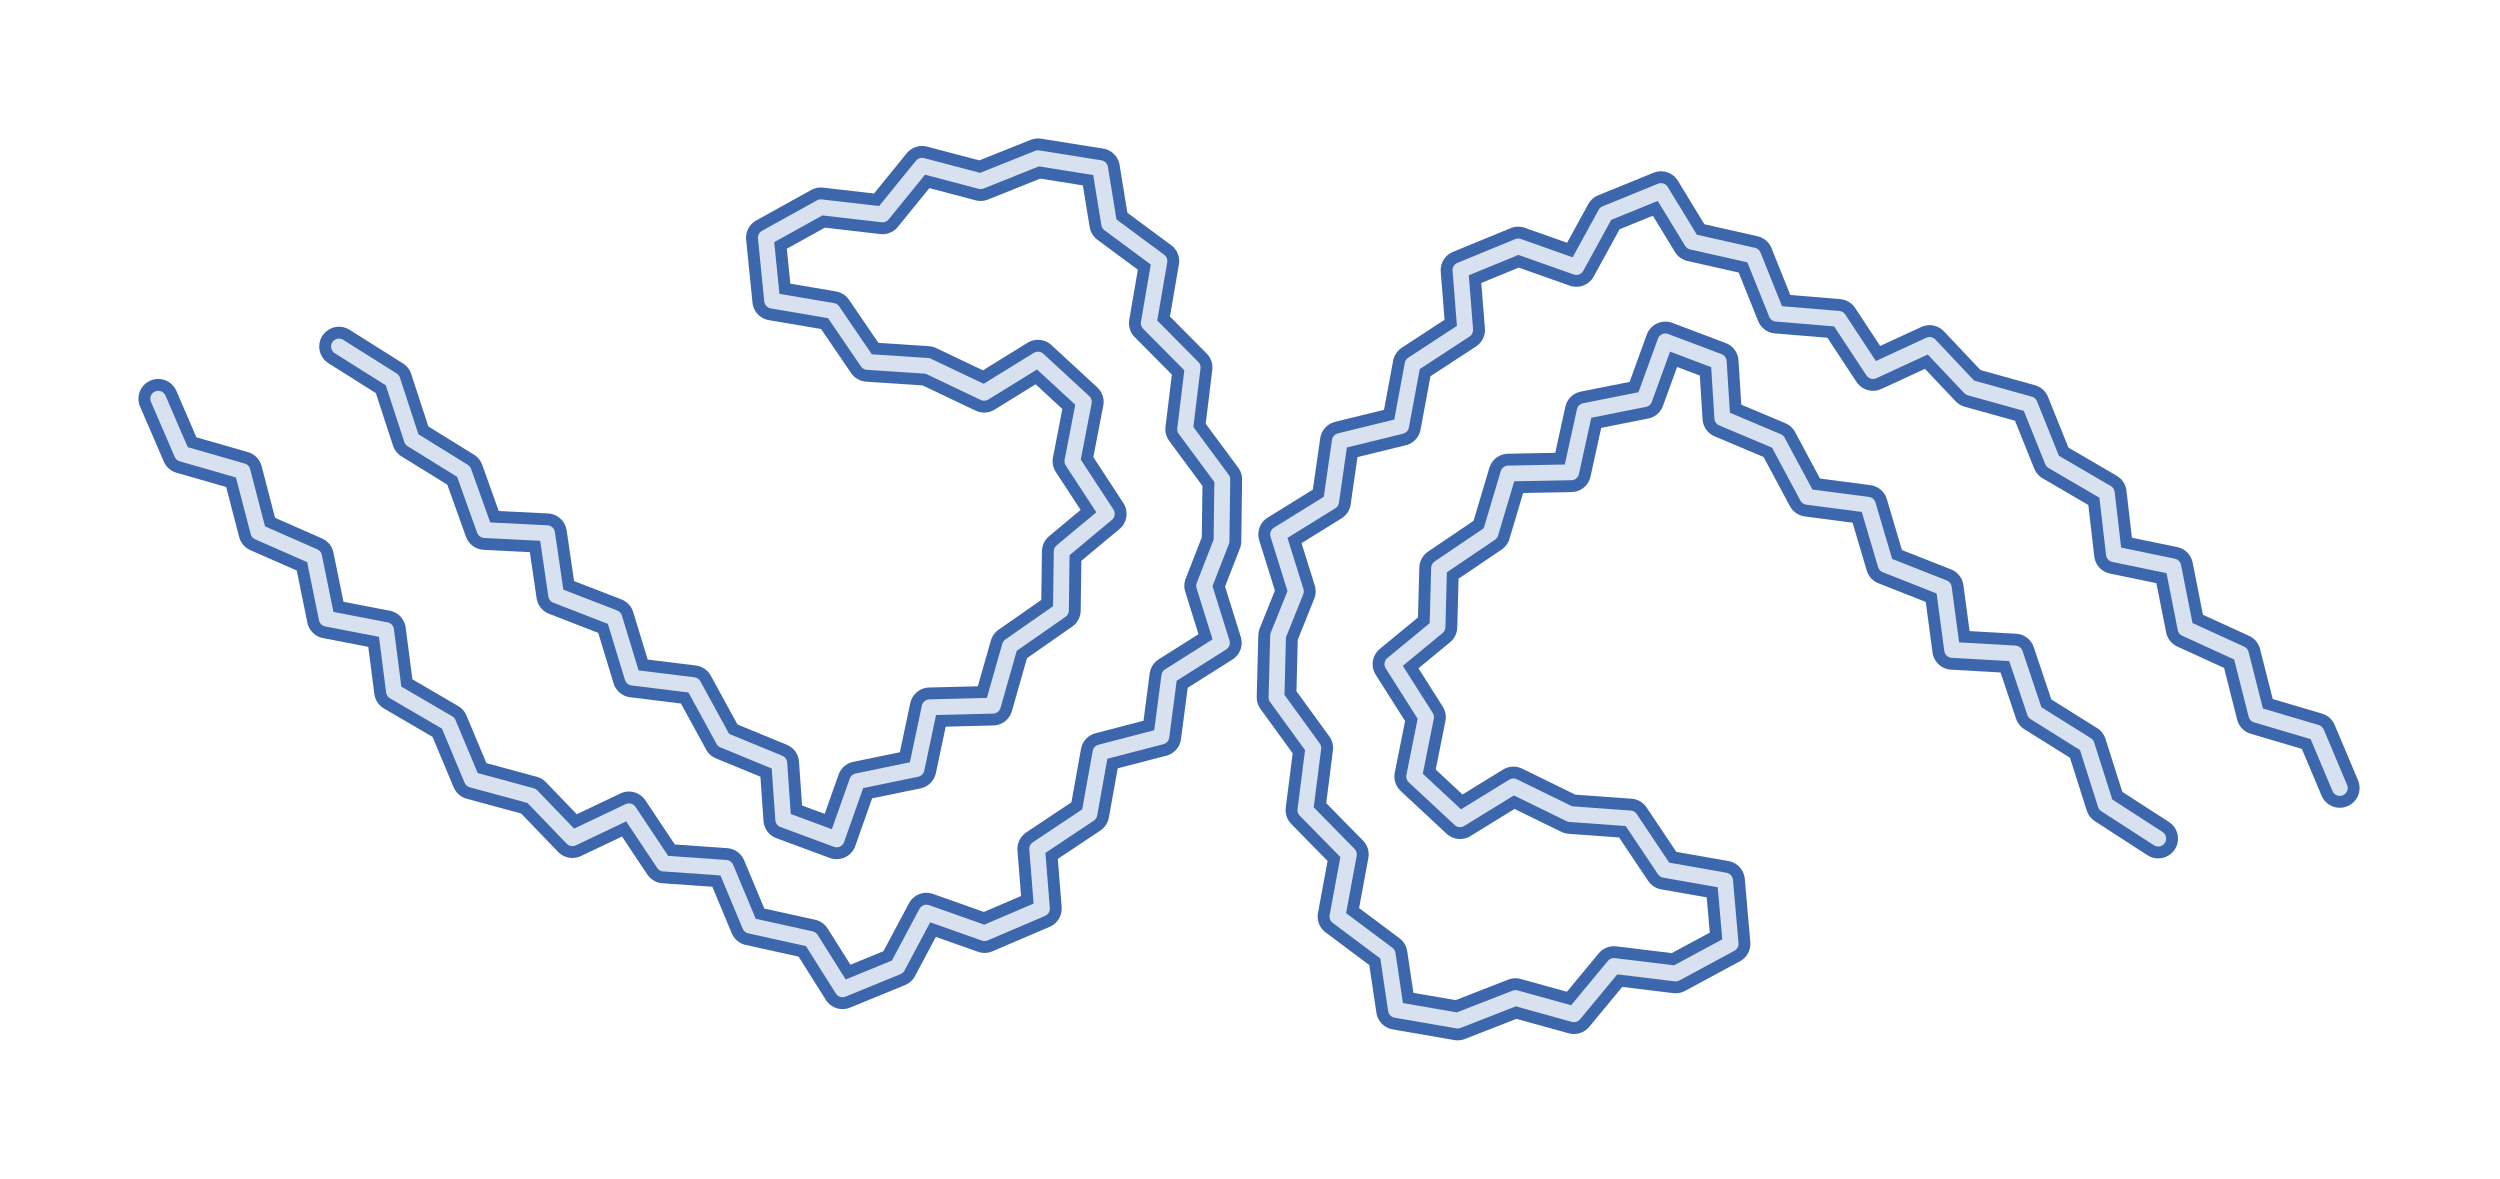
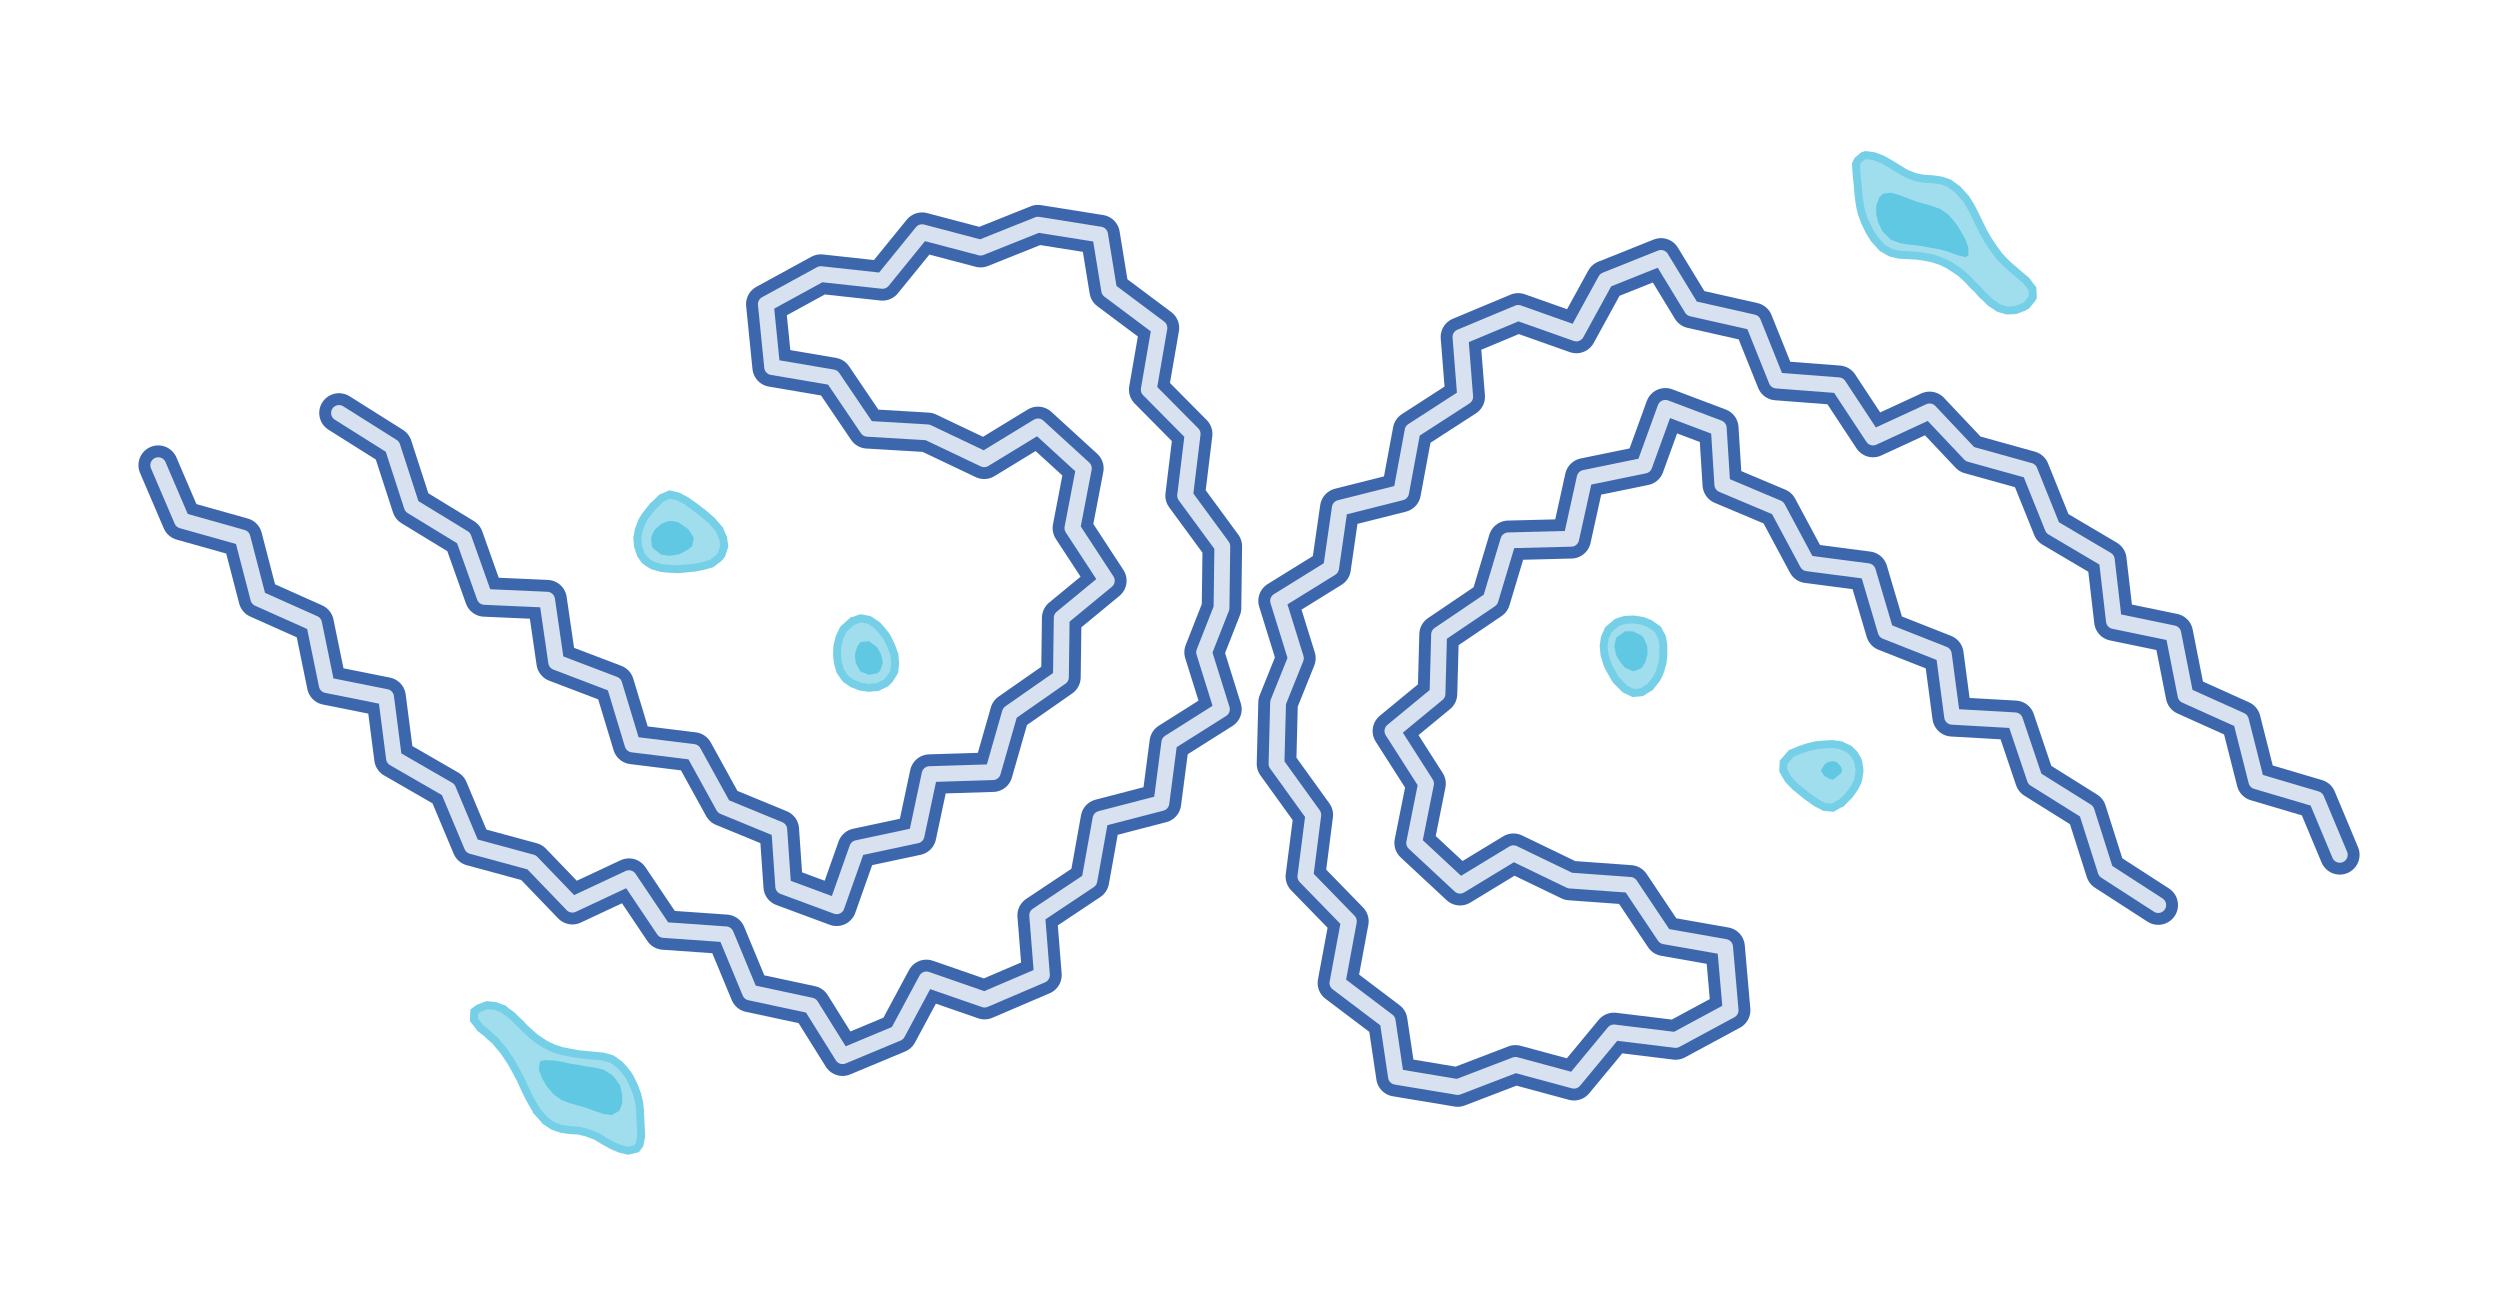
- <svg xmlns="http://www.w3.org/2000/svg" width="63.2" height="29.8" viewBox="0 0 63.2 29.8">
+ <svg xmlns="http://www.w3.org/2000/svg" width="63.2" height="33.2" viewBox="0 0 63.2 33.2">
  <g id="5O3L" data-chains="E+F">
-     <polyline points="4.00,10.08 4.60,11.47 6.13,11.91 6.53,13.45 7.94,14.07 8.26,15.64 9.76,15.93 9.96,17.48 11.33,18.28 11.93,19.71 13.44,20.12 14.47,21.19 15.90,20.51 16.78,21.83 18.35,21.94 18.96,23.40 20.50,23.74 21.30,25.01 22.69,24.44 23.42,23.07 24.89,23.59 26.34,22.97 26.22,21.46 27.54,20.58 27.82,19.02 29.36,18.62 29.56,17.09 30.89,16.25 30.44,14.81 30.88,13.68 30.90,12.12 29.96,10.85 30.15,9.29 29.04,8.17 29.31,6.60 28.04,5.66 27.81,4.25 26.24,4.00 24.79,4.58 23.31,4.19 22.31,5.42 20.75,5.24 19.36,6.01 19.52,7.60 21.05,7.86 21.93,9.15 23.45,9.25 24.88,9.93 26.24,9.09 27.40,10.16 27.11,11.66 27.98,12.99 26.84,13.94 26.82,15.43 25.53,16.33 25.10,17.84 23.50,17.88 23.17,19.44 21.67,19.75 21.15,21.22 19.80,20.72 19.70,19.29 18.29,18.71 17.53,17.32 15.99,17.13 15.53,15.62 14.06,15.05 13.83,13.48 12.25,13.40 11.72,11.92 10.41,11.11 9.92,9.61 8.57,8.76" fill="none" stroke="#3d67ad" stroke-width="1.00" stroke-linejoin="round" stroke-linecap="round" />
-     <polyline points="59.15,19.92 58.56,18.52 57.04,18.07 56.65,16.53 55.25,15.89 54.94,14.32 53.44,14.01 53.26,12.46 51.89,11.66 51.31,10.22 49.80,9.80 48.78,8.72 47.35,9.38 46.48,8.06 44.91,7.93 44.32,6.46 42.77,6.11 41.99,4.83 40.59,5.40 39.85,6.75 38.38,6.23 36.92,6.83 37.04,8.34 35.71,9.21 35.42,10.77 33.87,11.15 33.65,12.68 32.31,13.51 32.76,14.95 32.31,16.07 32.27,17.63 33.20,18.91 33.00,20.48 34.10,21.60 33.81,23.17 35.08,24.12 35.29,25.53 36.85,25.80 38.31,25.23 39.79,25.64 40.80,24.42 42.36,24.61 43.75,23.86 43.61,22.26 42.08,21.99 41.21,20.69 39.69,20.58 38.26,19.88 36.91,20.71 35.75,19.63 36.05,18.13 35.20,16.79 36.34,15.85 36.38,14.36 37.68,13.48 38.13,11.97 39.72,11.94 40.06,10.39 41.57,10.09 42.10,8.63 43.45,9.14 43.54,10.57 44.94,11.16 45.69,12.56 47.22,12.76 47.67,14.28 49.14,14.86 49.35,16.43 50.94,16.52 51.44,18.01 52.75,18.83 53.23,20.34 54.56,21.20" fill="none" stroke="#3d67ad" stroke-width="1.00" stroke-linejoin="round" stroke-linecap="round" />
-     <polyline points="4.00,10.08 4.60,11.47 6.13,11.91 6.53,13.45 7.94,14.07 8.26,15.64 9.76,15.93 9.96,17.48 11.33,18.28 11.93,19.71 13.44,20.12 14.47,21.19 15.90,20.51 16.78,21.83 18.35,21.94 18.96,23.40 20.50,23.74 21.30,25.01 22.69,24.44 23.42,23.07 24.89,23.59 26.34,22.97 26.22,21.46 27.54,20.58 27.82,19.02 29.36,18.62 29.56,17.09 30.89,16.25 30.44,14.81 30.88,13.68 30.90,12.12 29.96,10.85 30.15,9.29 29.04,8.17 29.31,6.60 28.04,5.66 27.81,4.25 26.24,4.00 24.79,4.58 23.31,4.19 22.31,5.42 20.75,5.24 19.36,6.01 19.52,7.60 21.05,7.86 21.93,9.15 23.45,9.25 24.88,9.93 26.24,9.09 27.40,10.16 27.11,11.66 27.98,12.99 26.84,13.94 26.82,15.43 25.53,16.33 25.10,17.84 23.50,17.88 23.17,19.44 21.67,19.75 21.15,21.22 19.80,20.72 19.70,19.29 18.29,18.71 17.53,17.32 15.99,17.13 15.53,15.62 14.06,15.05 13.83,13.48 12.25,13.40 11.72,11.92 10.41,11.11 9.92,9.61 8.57,8.76" fill="none" stroke="#d8e1ef" stroke-width="0.40" stroke-linejoin="round" stroke-linecap="round" />
-     <polyline points="59.15,19.92 58.56,18.52 57.04,18.07 56.65,16.53 55.25,15.89 54.94,14.32 53.44,14.01 53.26,12.46 51.89,11.66 51.31,10.22 49.80,9.80 48.78,8.72 47.35,9.38 46.48,8.06 44.91,7.93 44.32,6.46 42.77,6.11 41.99,4.83 40.59,5.40 39.85,6.75 38.38,6.23 36.92,6.83 37.04,8.34 35.71,9.21 35.42,10.77 33.87,11.15 33.65,12.68 32.31,13.51 32.76,14.95 32.31,16.07 32.27,17.63 33.20,18.91 33.00,20.48 34.10,21.60 33.81,23.17 35.08,24.12 35.29,25.53 36.85,25.80 38.31,25.23 39.79,25.64 40.80,24.42 42.36,24.61 43.75,23.86 43.61,22.26 42.08,21.99 41.21,20.69 39.69,20.58 38.26,19.88 36.91,20.71 35.75,19.63 36.05,18.13 35.20,16.79 36.34,15.85 36.38,14.36 37.68,13.48 38.13,11.97 39.72,11.94 40.06,10.39 41.57,10.09 42.10,8.63 43.45,9.14 43.54,10.57 44.94,11.16 45.69,12.56 47.22,12.76 47.67,14.28 49.14,14.86 49.35,16.43 50.94,16.52 51.44,18.01 52.75,18.83 53.23,20.34 54.56,21.20" fill="none" stroke="#d8e1ef" stroke-width="0.40" stroke-linejoin="round" stroke-linecap="round" />
+     <path class="density" d="M12.10,25.93 L11.98,25.78 L11.99,25.57 L12.10,25.49 L12.31,25.41 L12.52,25.43 L12.73,25.51 L12.80,25.57 L12.94,25.67 L13.05,25.78 L13.15,25.87 L13.26,25.99 L13.36,26.08 L13.49,26.20 L13.57,26.26 L13.78,26.40 L13.80,26.41 L13.99,26.50 L14.20,26.57 L14.41,26.61 L14.46,26.62 L14.62,26.65 L14.83,26.67 L15.04,26.69 L15.25,26.71 L15.46,26.77 L15.55,26.83 L15.67,26.92 L15.78,27.04 L15.88,27.17 L15.93,27.25 L16.03,27.46 L16.09,27.62 L16.11,27.67 L16.16,27.88 L16.18,28.09 L16.19,28.30 L16.20,28.51 L16.21,28.72 L16.17,28.93 L16.09,29.04 L15.88,29.09 L15.67,29.04 L15.46,28.95 L15.43,28.93 L15.25,28.83 L15.07,28.72 L15.04,28.71 L14.83,28.63 L14.62,28.58 L14.41,28.57 L14.20,28.54 L14.11,28.51 L13.99,28.47 L13.78,28.33 L13.76,28.30 L13.57,28.09 L13.57,28.08 L13.45,27.88 L13.36,27.71 L13.34,27.67 L13.24,27.46 L13.15,27.26 L13.14,27.25 L13.03,27.04 L12.94,26.88 L12.91,26.83 L12.77,26.62 L12.73,26.56 L12.60,26.41 L12.52,26.31 L12.39,26.20 L12.31,26.12 L12.14,25.99 L12.10,25.93 Z M16.30,14.16 L16.20,14.02 L16.13,13.81 L16.11,13.60 L16.15,13.39 L16.23,13.18 L16.30,13.06 L16.37,12.97 L16.51,12.79 L16.55,12.76 L16.72,12.59 L16.82,12.55 L16.93,12.50 L17.14,12.55 L17.14,12.55 L17.35,12.66 L17.49,12.76 L17.56,12.81 L17.77,12.97 L17.77,12.97 L17.98,13.15 L18.01,13.18 L18.19,13.39 L18.19,13.40 L18.28,13.60 L18.31,13.81 L18.24,14.02 L18.19,14.09 L18.01,14.23 L17.98,14.25 L17.77,14.31 L17.56,14.35 L17.35,14.37 L17.14,14.39 L16.93,14.38 L16.72,14.36 L16.51,14.30 L16.39,14.23 L16.30,14.16 Z M21.34,17.11 L21.24,16.96 L21.18,16.75 L21.16,16.54 L21.17,16.33 L21.22,16.12 L21.32,15.91 L21.34,15.89 L21.55,15.70 L21.56,15.70 L21.76,15.63 L21.97,15.67 L22.02,15.70 L22.18,15.81 L22.27,15.91 L22.39,16.06 L22.43,16.12 L22.53,16.33 L22.60,16.52 L22.61,16.54 L22.63,16.75 L22.61,16.96 L22.60,16.99 L22.49,17.17 L22.39,17.27 L22.18,17.37 L22.04,17.38 L21.97,17.39 L21.91,17.38 L21.76,17.36 L21.55,17.28 L21.39,17.17 L21.34,17.11 Z M40.66,16.85 L40.62,16.75 L40.56,16.54 L40.54,16.33 L40.57,16.12 L40.66,15.92 L40.67,15.91 L40.87,15.74 L40.98,15.70 L41.08,15.67 L41.29,15.66 L41.50,15.69 L41.54,15.70 L41.71,15.77 L41.91,15.91 L41.92,15.93 L42.02,16.12 L42.05,16.33 L42.05,16.54 L42.03,16.75 L41.97,16.96 L41.92,17.08 L41.87,17.17 L41.71,17.37 L41.69,17.38 L41.50,17.50 L41.29,17.52 L41.08,17.42 L41.04,17.38 L40.87,17.21 L40.84,17.17 L40.72,16.96 L40.66,16.85 Z M45.28,19.78 L45.20,19.69 L45.08,19.48 L45.09,19.27 L45.27,19.06 L45.28,19.05 L45.49,18.96 L45.70,18.89 L45.86,18.85 L45.91,18.84 L46.12,18.82 L46.33,18.81 L46.54,18.84 L46.56,18.85 L46.75,18.94 L46.87,19.06 L46.96,19.21 L46.98,19.27 L47.01,19.48 L46.98,19.69 L46.96,19.76 L46.89,19.90 L46.75,20.10 L46.74,20.11 L46.54,20.31 L46.50,20.32 L46.33,20.42 L46.12,20.40 L45.97,20.32 L45.91,20.29 L45.70,20.14 L45.66,20.11 L45.49,19.97 L45.40,19.90 L45.28,19.78 Z M46.96,4.63 L46.95,4.57 L46.93,4.36 L46.92,4.15 L46.96,4.06 L47.10,3.94 L47.17,3.92 L47.32,3.94 L47.38,3.95 L47.59,4.03 L47.80,4.15 L47.80,4.15 L48.01,4.28 L48.14,4.36 L48.22,4.40 L48.43,4.48 L48.64,4.52 L48.85,4.53 L49.06,4.56 L49.10,4.57 L49.27,4.63 L49.48,4.78 L49.48,4.78 L49.67,4.99 L49.69,5.01 L49.81,5.20 L49.90,5.37 L49.92,5.41 L50.02,5.62 L50.11,5.80 L50.12,5.83 L50.24,6.04 L50.32,6.16 L50.38,6.25 L50.53,6.46 L50.53,6.46 L50.73,6.67 L50.74,6.68 L50.95,6.86 L50.97,6.88 L51.16,7.04 L51.22,7.09 L51.37,7.29 L51.38,7.30 L51.39,7.51 L51.37,7.55 L51.23,7.72 L51.16,7.76 L50.95,7.84 L50.74,7.85 L50.53,7.79 L50.43,7.72 L50.32,7.65 L50.18,7.51 L50.11,7.45 L49.98,7.30 L49.90,7.23 L49.77,7.09 L49.69,7.01 L49.54,6.88 L49.48,6.84 L49.27,6.70 L49.21,6.67 L49.06,6.60 L48.85,6.53 L48.64,6.49 L48.43,6.46 L48.38,6.46 L48.22,6.45 L48.01,6.44 L47.80,6.39 L47.59,6.27 L47.57,6.25 L47.38,6.04 L47.38,6.04 L47.25,5.83 L47.17,5.66 L47.15,5.62 L47.07,5.41 L47.02,5.20 L46.99,4.99 L46.97,4.78 L46.96,4.63 Z" fill="#a0deee" fill-rule="evenodd" stroke="#75cfe6" stroke-width="0.2" />
+     <path class="density" d="M13.78,27.39 L13.70,27.25 L13.62,27.04 L13.65,26.83 L13.78,26.80 L13.99,26.81 L14.13,26.83 L14.20,26.84 L14.41,26.89 L14.62,26.92 L14.83,26.96 L15.04,26.99 L15.25,27.04 L15.26,27.04 L15.46,27.17 L15.54,27.25 L15.67,27.43 L15.68,27.46 L15.73,27.67 L15.73,27.88 L15.67,28.06 L15.64,28.09 L15.46,28.19 L15.25,28.16 L15.05,28.09 L15.04,28.09 L14.83,28.01 L14.62,27.95 L14.41,27.89 L14.38,27.88 L14.20,27.81 L14.00,27.67 L13.99,27.66 L13.82,27.46 L13.78,27.39 Z M16.51,13.86 L16.48,13.81 L16.46,13.60 L16.51,13.46 L16.55,13.39 L16.72,13.24 L16.88,13.18 L16.93,13.17 L17.03,13.18 L17.14,13.20 L17.35,13.34 L17.41,13.39 L17.54,13.60 L17.50,13.81 L17.35,13.92 L17.15,14.02 L17.14,14.02 L16.93,14.05 L16.72,14.02 L16.71,14.02 L16.51,13.86 Z M21.76,16.98 L21.74,16.96 L21.63,16.75 L21.61,16.54 L21.68,16.33 L21.76,16.23 L21.97,16.21 L22.13,16.33 L22.18,16.37 L22.27,16.54 L22.32,16.75 L22.25,16.96 L22.18,17.02 L21.97,17.06 L21.76,16.98 Z M40.87,16.59 L40.85,16.54 L40.81,16.33 L40.86,16.12 L40.87,16.11 L41.08,15.96 L41.29,15.96 L41.50,16.07 L41.55,16.12 L41.64,16.33 L41.65,16.54 L41.59,16.75 L41.50,16.89 L41.33,16.96 L41.29,16.97 L41.26,16.96 L41.08,16.88 L40.97,16.75 L40.87,16.59 Z M46.12,19.62 L46.03,19.48 L46.12,19.33 L46.20,19.27 L46.33,19.24 L46.44,19.27 L46.54,19.38 L46.57,19.48 L46.54,19.55 L46.37,19.69 L46.33,19.71 L46.25,19.69 L46.12,19.62 Z M47.59,5.85 L47.58,5.83 L47.48,5.62 L47.43,5.41 L47.43,5.20 L47.51,4.99 L47.59,4.90 L47.80,4.87 L48.01,4.93 L48.17,4.99 L48.22,5.01 L48.43,5.09 L48.64,5.15 L48.83,5.20 L48.85,5.21 L49.06,5.29 L49.23,5.41 L49.27,5.44 L49.42,5.62 L49.48,5.70 L49.56,5.83 L49.68,6.04 L49.69,6.07 L49.76,6.25 L49.76,6.46 L49.69,6.50 L49.51,6.46 L49.48,6.45 L49.27,6.37 L49.06,6.31 L48.85,6.27 L48.73,6.25 L48.64,6.23 L48.43,6.20 L48.22,6.18 L48.01,6.14 L47.80,6.06 L47.78,6.04 L47.59,5.85 Z" fill="#60c8e2" fill-rule="evenodd" />
+     <polyline points="4.00,11.76 4.60,13.16 6.13,13.59 6.53,15.13 7.94,15.76 8.26,17.32 9.76,17.62 9.96,19.17 11.33,19.96 11.93,21.39 13.44,21.80 14.47,22.87 15.90,22.20 16.78,23.51 18.35,23.62 18.96,25.09 20.50,25.42 21.30,26.70 22.69,26.12 23.42,24.76 24.89,25.27 26.34,24.65 26.22,23.14 27.54,22.26 27.82,20.70 29.36,20.30 29.56,18.77 30.89,17.93 30.44,16.49 30.88,15.37 30.90,13.81 29.96,12.53 30.15,10.97 29.04,9.85 29.31,8.29 28.04,7.34 27.81,5.93 26.24,5.68 24.79,6.26 23.31,5.87 22.31,7.10 20.75,6.93 19.36,7.69 19.52,9.28 21.05,9.54 21.93,10.84 23.45,10.93 24.88,11.61 26.24,10.78 27.40,11.84 27.11,13.35 27.98,14.68 26.84,15.62 26.82,17.12 25.53,18.02 25.10,19.52 23.50,19.57 23.17,21.12 21.67,21.44 21.15,22.91 19.80,22.41 19.70,20.97 18.29,20.39 17.53,19.01 15.99,18.82 15.53,17.30 14.06,16.74 13.83,15.16 12.25,15.09 11.72,13.60 10.41,12.80 9.92,11.29 8.57,10.44" fill="none" stroke="#3d67ad" stroke-width="1.00" stroke-linejoin="round" stroke-linecap="round" />
+     <polyline points="59.15,21.61 58.56,20.20 57.04,19.75 56.65,18.21 55.25,17.58 54.94,16.01 53.44,15.70 53.26,14.15 51.89,13.34 51.31,11.90 49.80,11.48 48.78,10.40 47.35,11.06 46.48,9.74 44.91,9.62 44.32,8.15 42.77,7.80 41.99,6.52 40.59,7.08 39.85,8.43 38.38,7.91 36.92,8.52 37.04,10.03 35.71,10.89 35.42,12.45 33.87,12.84 33.65,14.36 32.31,15.19 32.76,16.64 32.31,17.76 32.27,19.31 33.20,20.60 33.00,22.16 34.10,23.29 33.81,24.85 35.08,25.81 35.29,27.22 36.85,27.48 38.31,26.92 39.79,27.32 40.80,26.10 42.36,26.29 43.75,25.54 43.61,23.94 42.08,23.67 41.21,22.37 39.69,22.26 38.26,21.57 36.91,22.39 35.75,21.31 36.05,19.81 35.20,18.48 36.34,17.54 36.38,16.04 37.68,15.16 38.13,13.66 39.72,13.62 40.06,12.08 41.57,11.77 42.10,10.31 43.45,10.82 43.54,12.25 44.94,12.84 45.69,14.24 47.22,14.44 47.67,15.96 49.14,16.54 49.35,18.12 50.94,18.21 51.44,19.69 52.75,20.51 53.23,22.02 54.56,22.88" fill="none" stroke="#3d67ad" stroke-width="1.00" stroke-linejoin="round" stroke-linecap="round" />
+     <polyline points="4.00,11.76 4.60,13.16 6.13,13.59 6.53,15.13 7.94,15.76 8.26,17.32 9.76,17.62 9.96,19.17 11.33,19.96 11.93,21.39 13.44,21.80 14.47,22.87 15.90,22.20 16.78,23.51 18.35,23.62 18.96,25.09 20.50,25.42 21.30,26.70 22.69,26.12 23.42,24.76 24.89,25.27 26.34,24.65 26.22,23.14 27.54,22.26 27.82,20.70 29.36,20.30 29.56,18.77 30.89,17.93 30.44,16.49 30.88,15.37 30.90,13.81 29.96,12.53 30.15,10.97 29.04,9.85 29.31,8.29 28.04,7.34 27.81,5.93 26.24,5.68 24.79,6.26 23.31,5.87 22.31,7.10 20.75,6.93 19.36,7.69 19.52,9.28 21.05,9.54 21.93,10.84 23.45,10.93 24.88,11.61 26.24,10.78 27.40,11.84 27.11,13.35 27.98,14.68 26.84,15.62 26.82,17.12 25.53,18.02 25.10,19.52 23.50,19.57 23.17,21.12 21.67,21.44 21.15,22.91 19.80,22.41 19.70,20.97 18.29,20.39 17.53,19.01 15.99,18.82 15.53,17.30 14.06,16.74 13.83,15.16 12.25,15.09 11.72,13.60 10.41,12.80 9.92,11.29 8.57,10.44" fill="none" stroke="#d8e1ef" stroke-width="0.40" stroke-linejoin="round" stroke-linecap="round" />
+     <polyline points="59.15,21.61 58.56,20.20 57.04,19.75 56.65,18.21 55.25,17.58 54.94,16.01 53.44,15.70 53.26,14.15 51.89,13.34 51.31,11.90 49.80,11.48 48.78,10.40 47.35,11.06 46.48,9.74 44.91,9.62 44.32,8.15 42.77,7.80 41.99,6.52 40.59,7.08 39.85,8.43 38.38,7.91 36.92,8.52 37.04,10.03 35.71,10.89 35.42,12.45 33.87,12.84 33.65,14.36 32.31,15.19 32.76,16.64 32.31,17.76 32.27,19.31 33.20,20.60 33.00,22.16 34.10,23.29 33.81,24.85 35.08,25.81 35.29,27.22 36.85,27.48 38.31,26.92 39.79,27.32 40.80,26.10 42.36,26.29 43.75,25.54 43.61,23.94 42.08,23.67 41.21,22.37 39.69,22.26 38.26,21.57 36.91,22.39 35.75,21.31 36.05,19.81 35.20,18.48 36.34,17.54 36.38,16.04 37.68,15.16 38.13,13.66 39.72,13.62 40.06,12.08 41.57,11.77 42.10,10.31 43.45,10.82 43.54,12.25 44.94,12.84 45.69,14.24 47.22,14.44 47.67,15.96 49.14,16.54 49.35,18.12 50.94,18.21 51.44,19.69 52.75,20.51 53.23,22.02 54.56,22.88" fill="none" stroke="#d8e1ef" stroke-width="0.40" stroke-linejoin="round" stroke-linecap="round" />
  </g>
</svg>
